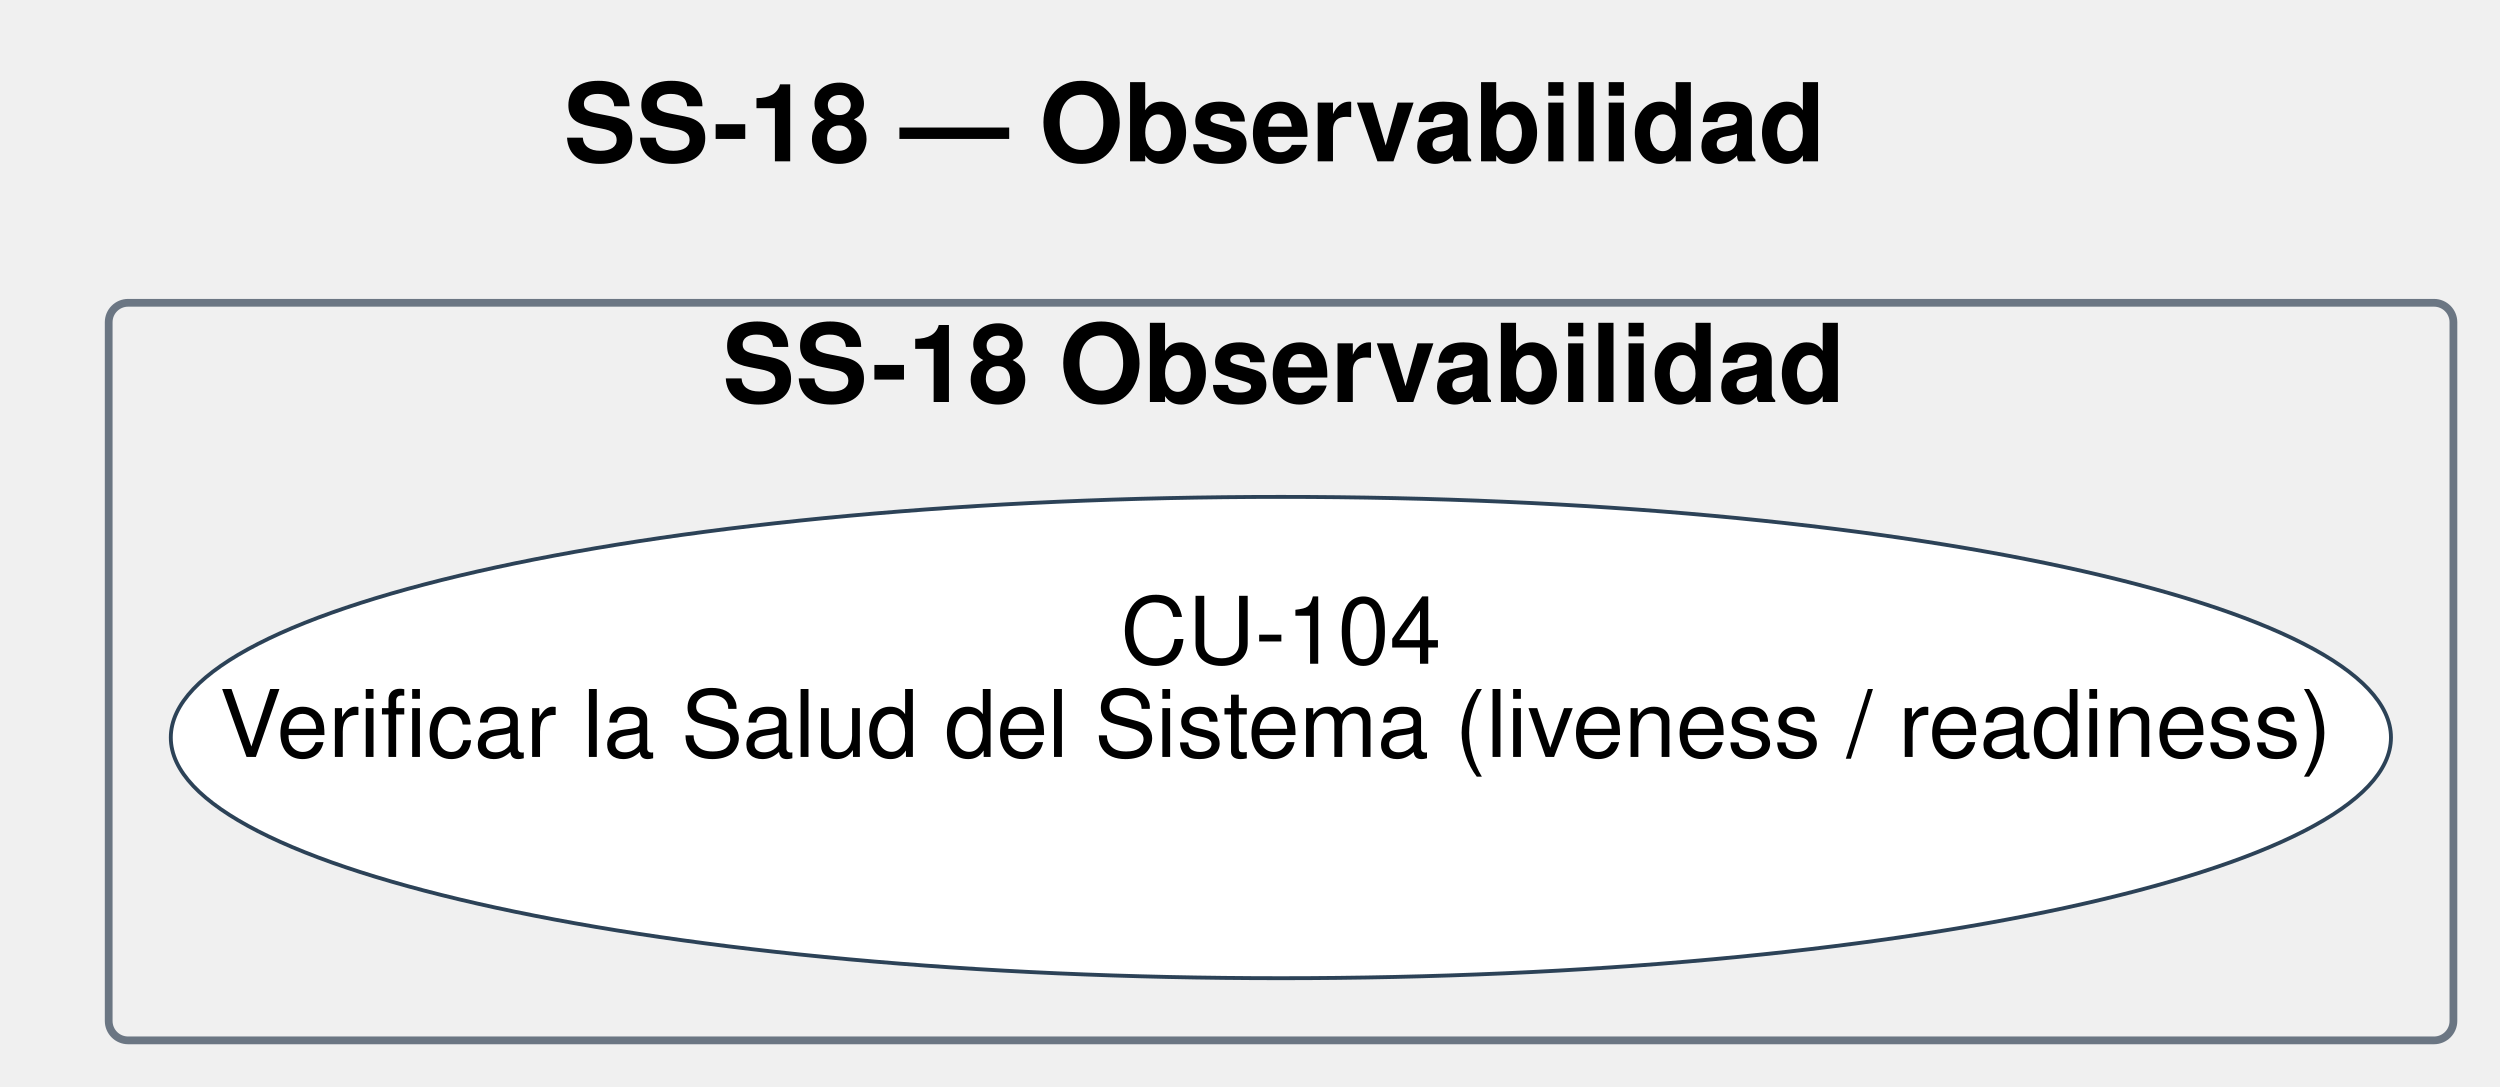
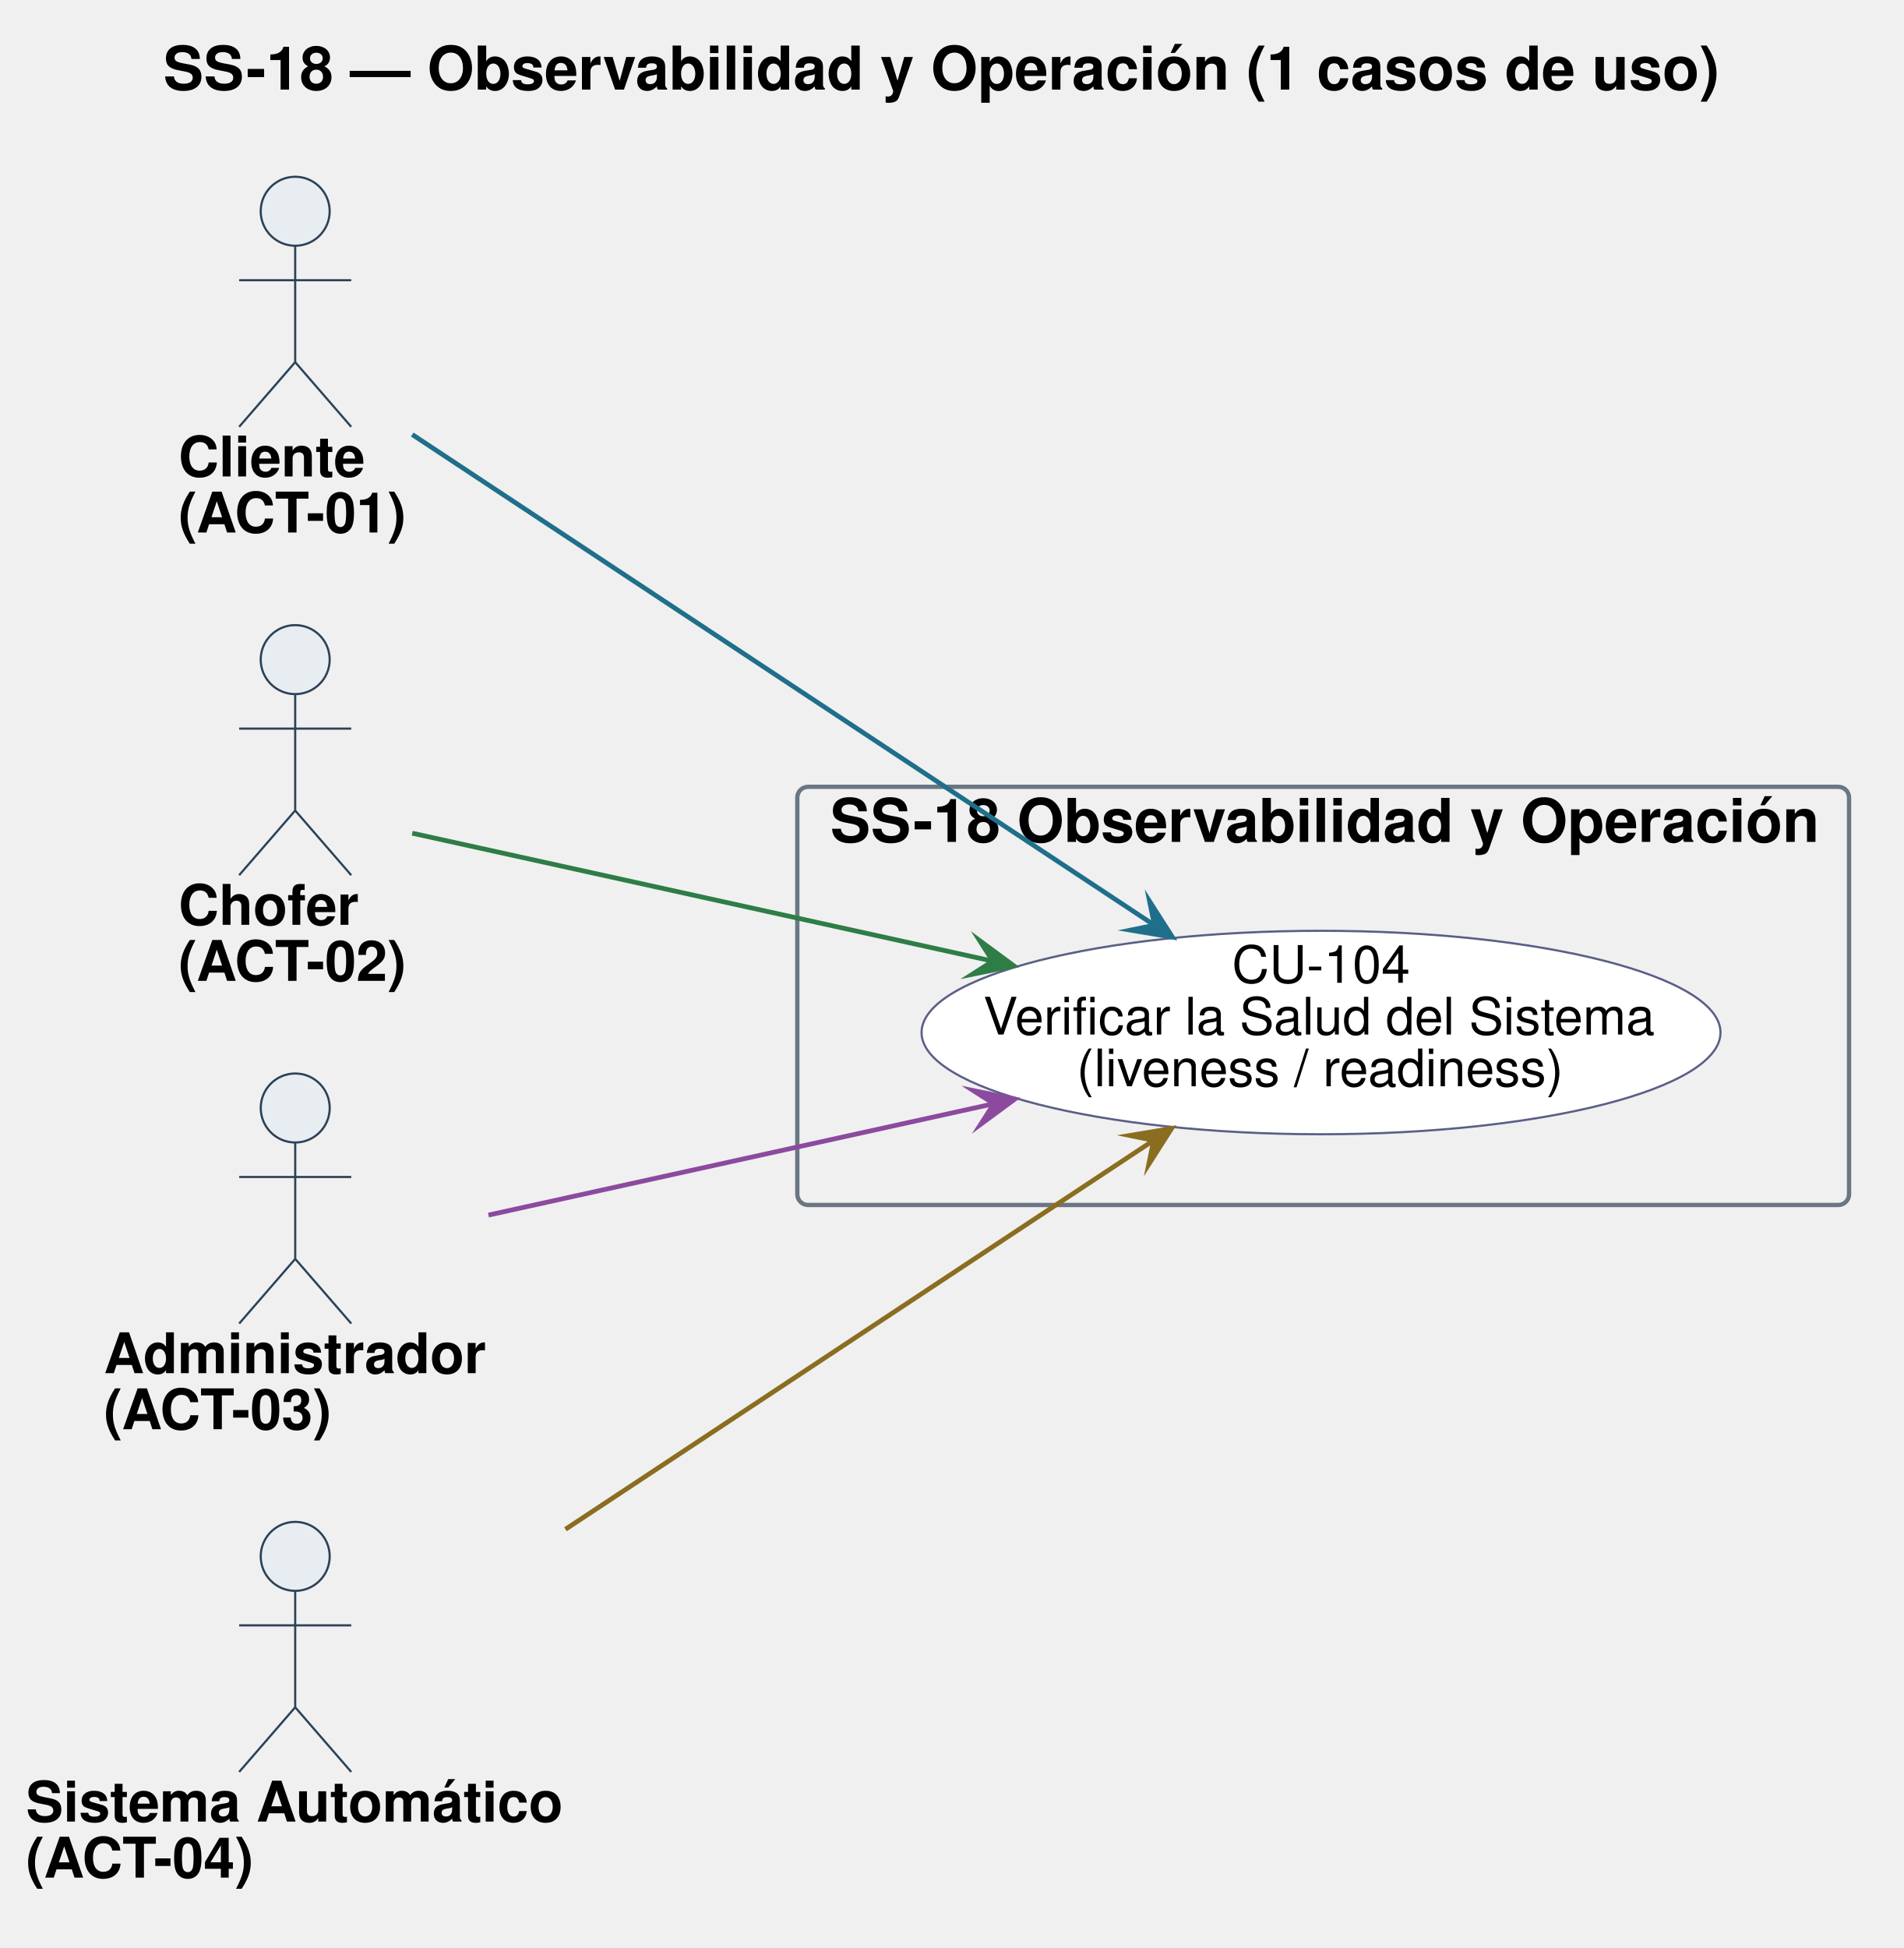
- <svg xmlns="http://www.w3.org/2000/svg" contentStyleType="text/css" data-diagram-type="DESCRIPTION" height="140px" preserveAspectRatio="none" style="width:322px;height:140px;background:#FFFFFF;" version="1.1" viewBox="0 0 322 140" width="322px" zoomAndPan="magnify">
+ <svg xmlns="http://www.w3.org/2000/svg" version="1.1" data-diagram-type="DESCRIPTION" style="width:690px;height:706px;background:#FFFFFF;" width="690.625px" height="706.25px" viewBox="0 0 690 706" zoomAndPan="magnify" preserveAspectRatio="none" contentStyleType="text/css">
  <defs />
-   <g>
+   <g font-family="sans-serif" lengthAdjust="spacing">
    <g class="title" data-source-line="1">
-       <text fill="#000000" font-family="Helvetica" font-size="14" font-weight="bold" lengthAdjust="spacing" textLength="161.834" x="72.583" y="20.78">SS-18 — Observabilidad</text>
+       <text x="59.169" y="32.469" fill="#000" font-size="21.875" textLength="562.865" font-weight="700" font-family="Helvetica">SS-18 — Observabilidad y Operación (1 casos de uso)</text>
    </g>
-     <g class="cluster" data-entity="SS-18 Observabilidad" data-source-line="26" data-uid="ent0002" id="cluster_SS-18 Observabilidad">
-       <rect fill="none" height="95" rx="2.5" ry="2.5" style="stroke:#6B7683;stroke-width:1;" width="302" x="14" y="39" />
-       <text fill="#000000" font-family="Helvetica" font-size="14" font-weight="bold" lengthAdjust="spacing" textLength="143.944" x="93.028" y="51.78">SS-18 Observabilidad</text>
+     <g class="cluster" data-qualified-name="SS-18 Observabilidad y Operaci.n" id="ent0005" data-source-line="39">
+       <rect x="289.016" y="285.156" width="381.25" height="151.563" fill="none" style="stroke:#6B7683;stroke-width:1.563;" rx="3.906" ry="3.906" />
+       <text x="300.929" y="305.125" fill="#000" font-size="21.875" textLength="357.423" font-weight="700" font-family="Helvetica">SS-18 Observabilidad y Operación</text>
    </g>
-     <g class="entity" data-entity="U104" data-source-line="27" data-uid="ent0003" id="entity_U104">
-       <ellipse cx="164.978" cy="94.996" fill="#FFFFFF" rx="142.978" ry="30.996" style="stroke:#2C4257;stroke-width:0.5;" />
-       <text fill="#000000" font-family="Helvetica" font-size="12" lengthAdjust="spacing" textLength="41.35" x="144.303" y="85.496">CU-104</text>
-       <text fill="#000000" font-family="Helvetica" font-size="12" lengthAdjust="spacing" textLength="273.451" x="28.253" y="97.496">Verificar la Salud del Sistema (liveness / readiness)</text>
+     <g class="entity" data-qualified-name="SS-18 Observabilidad y Operaci.n.U104" id="ent0006" data-source-line="40">
+       <ellipse cx="478.864" cy="374.213" rx="144.802" ry="36.869" fill="#FFF" style="stroke:#5B5F87;stroke-width:0.781;" />
+       <text x="446.56" y="356.18" fill="#000" font-size="18.75" textLength="64.609" font-family="Helvetica">CU-104</text>
+       <text x="356.413" y="374.93" fill="#000" font-size="18.75" textLength="244.904" font-family="Helvetica">Verificar la Salud del Sistema</text>
+       <text x="390.287" y="393.68" fill="#000" font-size="18.75" textLength="177.155" font-family="Helvetica">(liveness / readiness)</text>
+     </g>
+     <g class="entity" data-qualified-name="A01" id="ent0001" data-source-line="34">
+       <ellipse cx="107.004" cy="76.563" rx="12.5" ry="12.5" fill="#E8EDF2" style="stroke:#2C4257;stroke-width:0.781;" />
+       <path d="M107.004,89.063 L107.004,131.25 M86.691,101.563 L127.316,101.563 M107.004,131.25 L86.691,154.688 M107.004,131.25 L127.316,154.688" style="stroke:#2C4257;stroke-width:0.781;" fill="none" />
+       <text x="64.688" y="172.672" fill="#000" font-size="20.313" textLength="67.722" font-weight="700" font-family="Helvetica">Cliente</text>
+       <text x="64.688" y="192.985" fill="#000" font-size="20.313" textLength="84.632" font-weight="700" font-family="Helvetica">(ACT-01)</text>
+     </g>
+     <g class="entity" data-qualified-name="A02" id="ent0002" data-source-line="35">
+       <ellipse cx="107.004" cy="239.063" rx="12.5" ry="12.5" fill="#E8EDF2" style="stroke:#2C4257;stroke-width:0.781;" />
+       <path d="M107.004,251.563 L107.004,293.75 M86.691,264.063 L127.316,264.063 M107.004,293.75 L86.691,317.188 M107.004,293.75 L127.316,317.188" style="stroke:#2C4257;stroke-width:0.781;" fill="none" />
+       <text x="64.688" y="335.172" fill="#000" font-size="20.313" textLength="65.45" font-weight="700" font-family="Helvetica">Chofer</text>
+       <text x="64.688" y="355.485" fill="#000" font-size="20.313" textLength="84.632" font-weight="700" font-family="Helvetica">(ACT-02)</text>
+     </g>
+     <g class="entity" data-qualified-name="A03" id="ent0003" data-source-line="36">
+       <ellipse cx="107.017" cy="401.563" rx="12.5" ry="12.5" fill="#E8EDF2" style="stroke:#2C4257;stroke-width:0.781;" />
+       <path d="M107.017,414.063 L107.017,456.25 M86.705,426.563 L127.33,426.563 M107.017,456.25 L86.705,479.688 M107.017,456.25 L127.33,479.688" style="stroke:#2C4257;stroke-width:0.781;" fill="none" />
+       <text x="37.609" y="497.672" fill="#000" font-size="20.313" textLength="138.815" font-weight="700" font-family="Helvetica">Administrador</text>
+       <text x="37.609" y="517.985" fill="#000" font-size="20.313" textLength="84.632" font-weight="700" font-family="Helvetica">(ACT-03)</text>
+     </g>
+     <g class="entity" data-qualified-name="A04" id="ent0004" data-source-line="37">
+       <ellipse cx="107.01" cy="564.063" rx="12.5" ry="12.5" fill="#E8EDF2" style="stroke:#2C4257;stroke-width:0.781;" />
+       <path d="M107.01,576.563 L107.01,618.75 M86.697,589.063 L127.322,589.063 M107.01,618.75 L86.697,642.188 M107.01,618.75 L127.322,642.188" style="stroke:#2C4257;stroke-width:0.781;" fill="none" />
+       <text x="9.375" y="660.172" fill="#000" font-size="20.313" textLength="195.27" font-weight="700" font-family="Helvetica">Sistema Automático</text>
+       <text x="9.375" y="680.485" fill="#000" font-size="20.313" textLength="84.632" font-weight="700" font-family="Helvetica">(ACT-04)</text>
+     </g>
+     <g class="link" data-entity-1="ent0001" data-entity-2="ent0006" id="lnk7" data-source-line="43" data-link-type="dependency">
+       <path d="M149.438,157.484 C216.75,201.984 344.342,286.333 418.482,335.333" style="stroke:#1F6F8B;stroke-width:1.719;" fill="none" id="A01-to-U104" />
+       <polygon points="425,339.641,416.714,326.673,418.482,335.333,409.822,337.101,425,339.641" fill="#1F6F8B" style="stroke:#1F6F8B;stroke-width:1.719;stroke-linejoin:miter;stroke-miterlimit:10;" />
+     </g>
+     <g class="link" data-entity-1="ent0002" data-entity-2="ent0006" id="lnk8" data-source-line="44" data-link-type="dependency">
+       <path d="M149.438,301.969 C201.656,313.484 286.449,332.162 359.886,348.35" style="stroke:#2E7D46;stroke-width:1.719;" fill="none" id="A02-to-U104" />
+       <polygon points="367.516,350.031,355.128,340.901,359.886,348.35,352.437,353.108,367.516,350.031" fill="#2E7D46" style="stroke:#2E7D46;stroke-width:1.719;stroke-linejoin:miter;stroke-miterlimit:10;" />
+     </g>
+     <g class="link" data-entity-1="ent0003" data-entity-2="ent0006" id="lnk9" data-source-line="45" data-link-type="dependency">
+       <path d="M177.063,440.375 C230.594,428.578 298.402,413.634 360.261,400.009" style="stroke:#8C4A9E;stroke-width:1.719;" fill="none" id="A03-to-U104" />
+       <polygon points="367.891,398.328,352.813,395.249,360.261,400.009,355.502,407.457,367.891,398.328" fill="#8C4A9E" style="stroke:#8C4A9E;stroke-width:1.719;stroke-linejoin:miter;stroke-miterlimit:10;" />
+     </g>
+     <g class="link" data-entity-1="ent0004" data-entity-2="ent0006" id="lnk10" data-source-line="46" data-link-type="dependency">
+       <path d="M204.969,554.25 C275.172,507.844 361.076,451.042 418.186,413.292" style="stroke:#8A6D1F;stroke-width:1.719;" fill="none" id="A04-to-U104" />
+       <polygon points="424.703,408.984,409.525,411.525,418.186,413.292,416.418,421.953,424.703,408.984" fill="#8A6D1F" style="stroke:#8A6D1F;stroke-width:1.719;stroke-linejoin:miter;stroke-miterlimit:10;" />
    </g>
  </g>
</svg>
